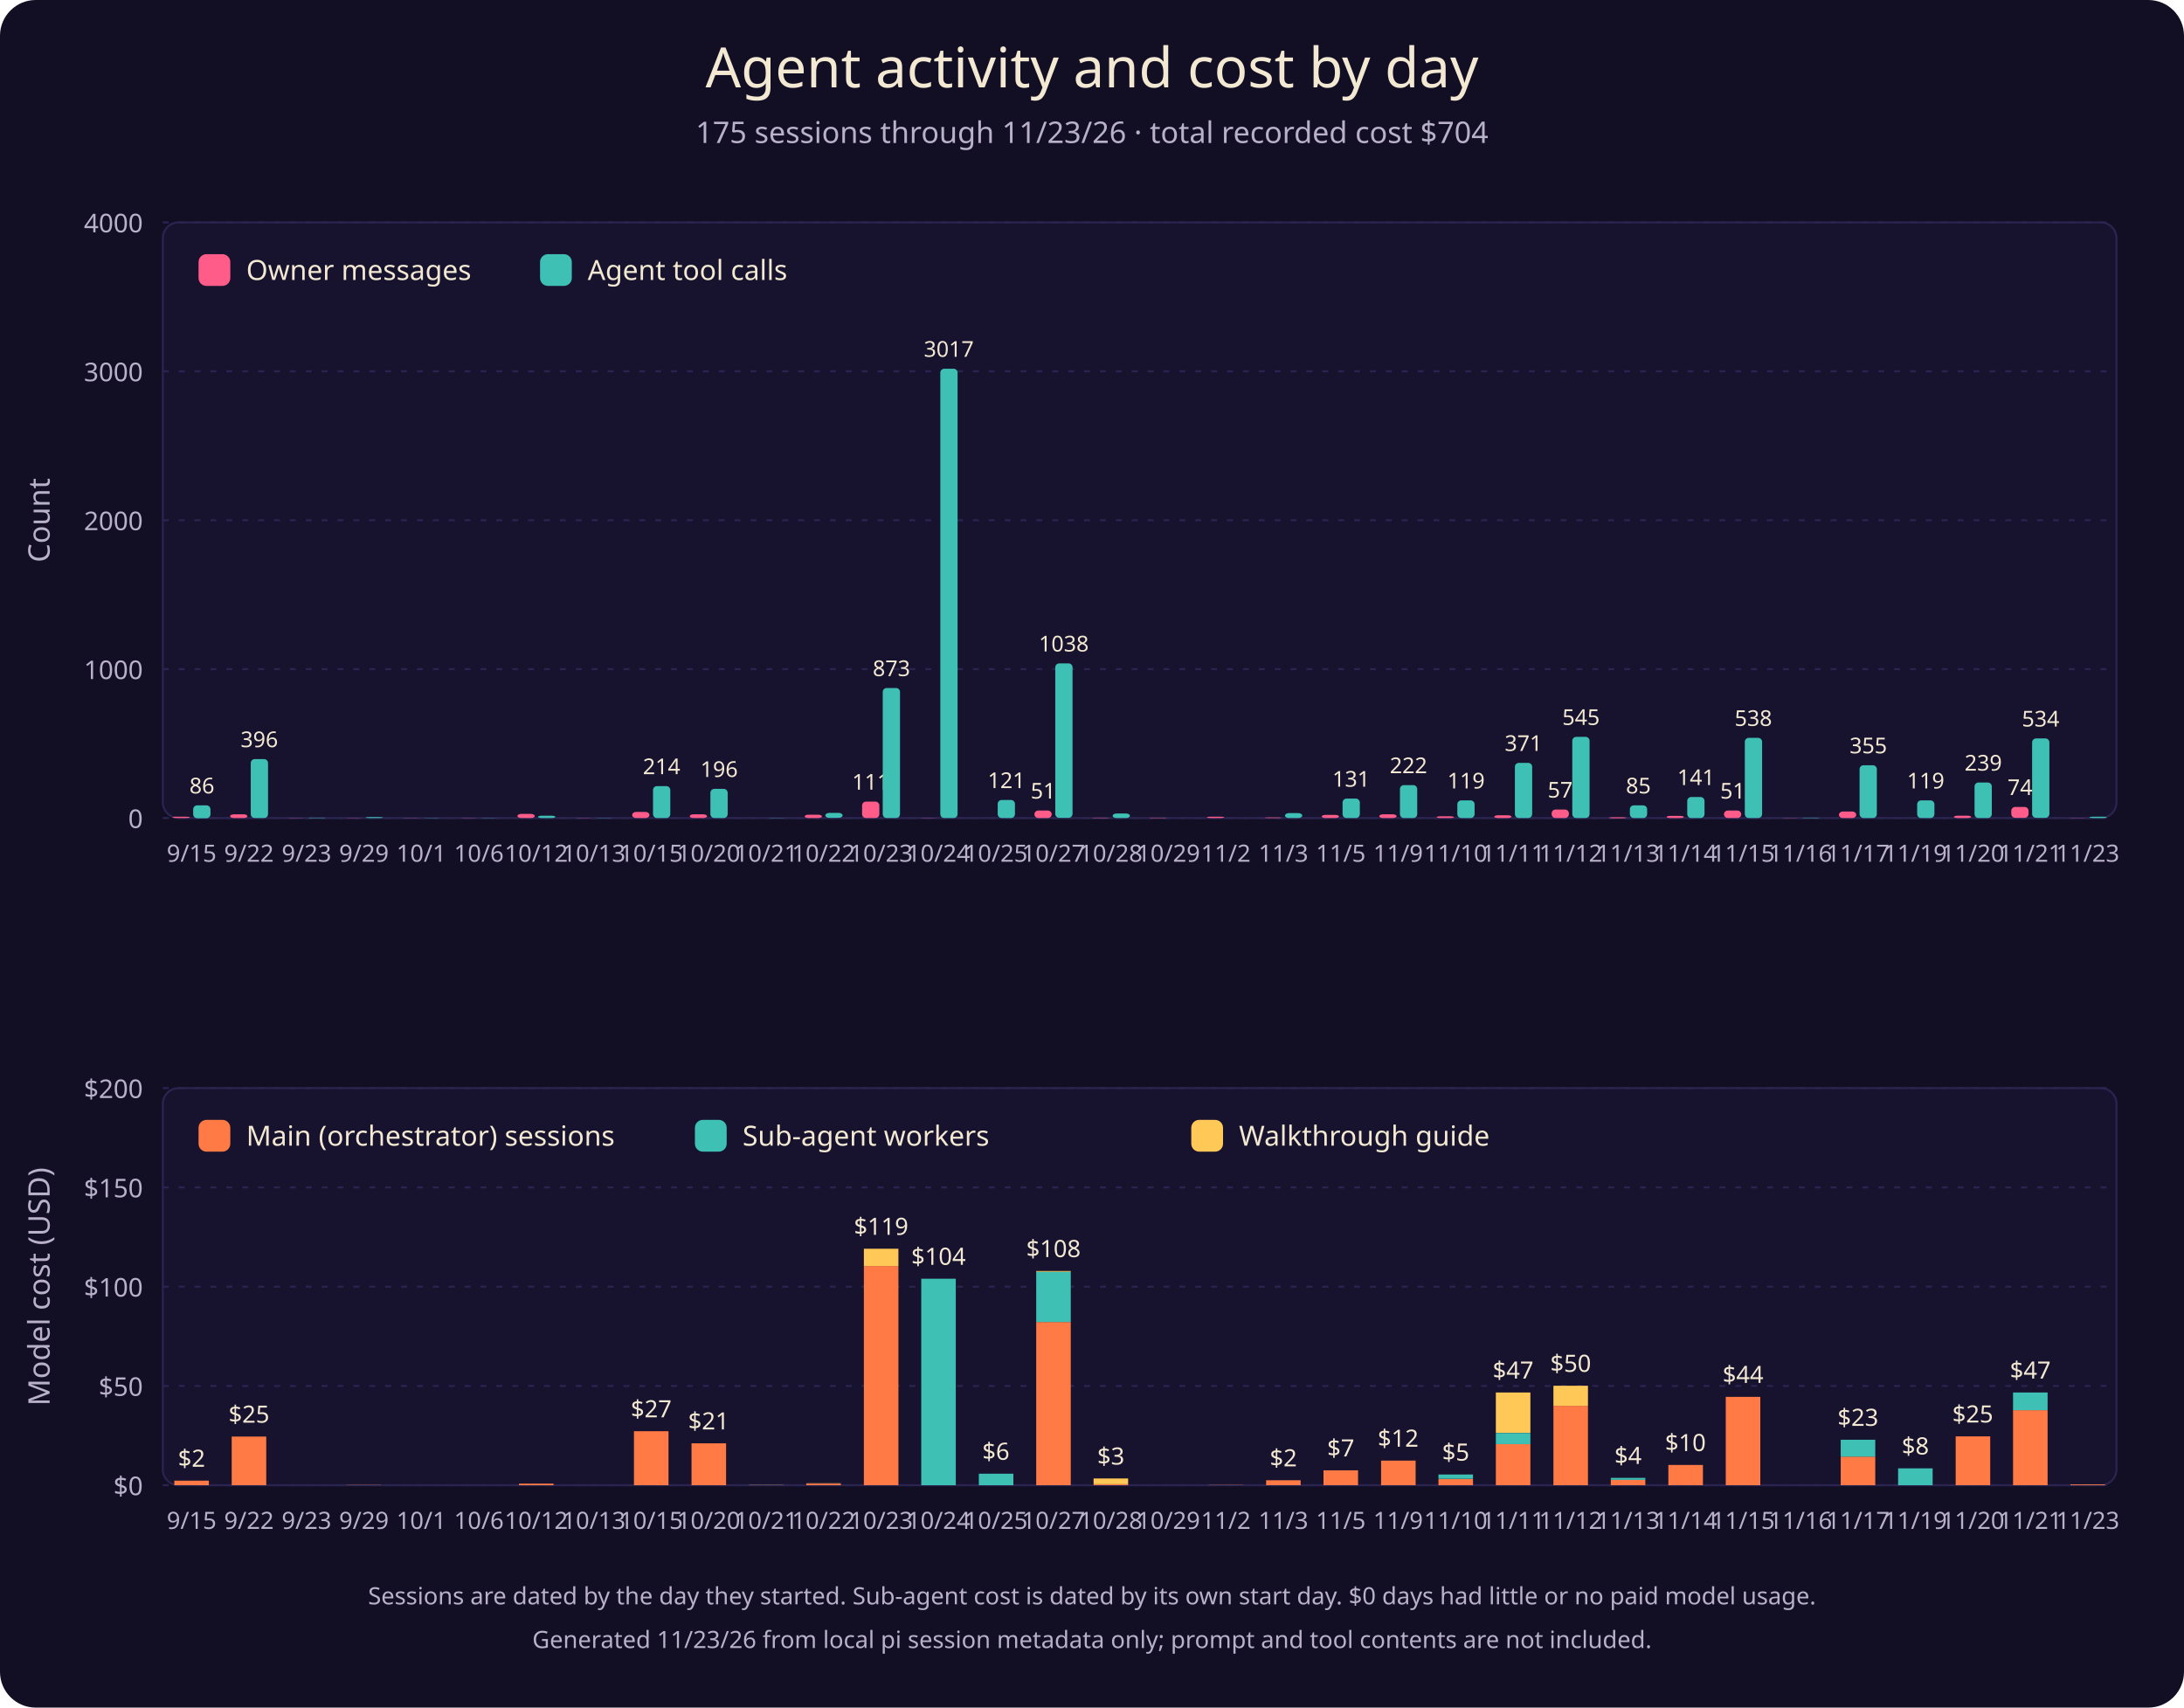
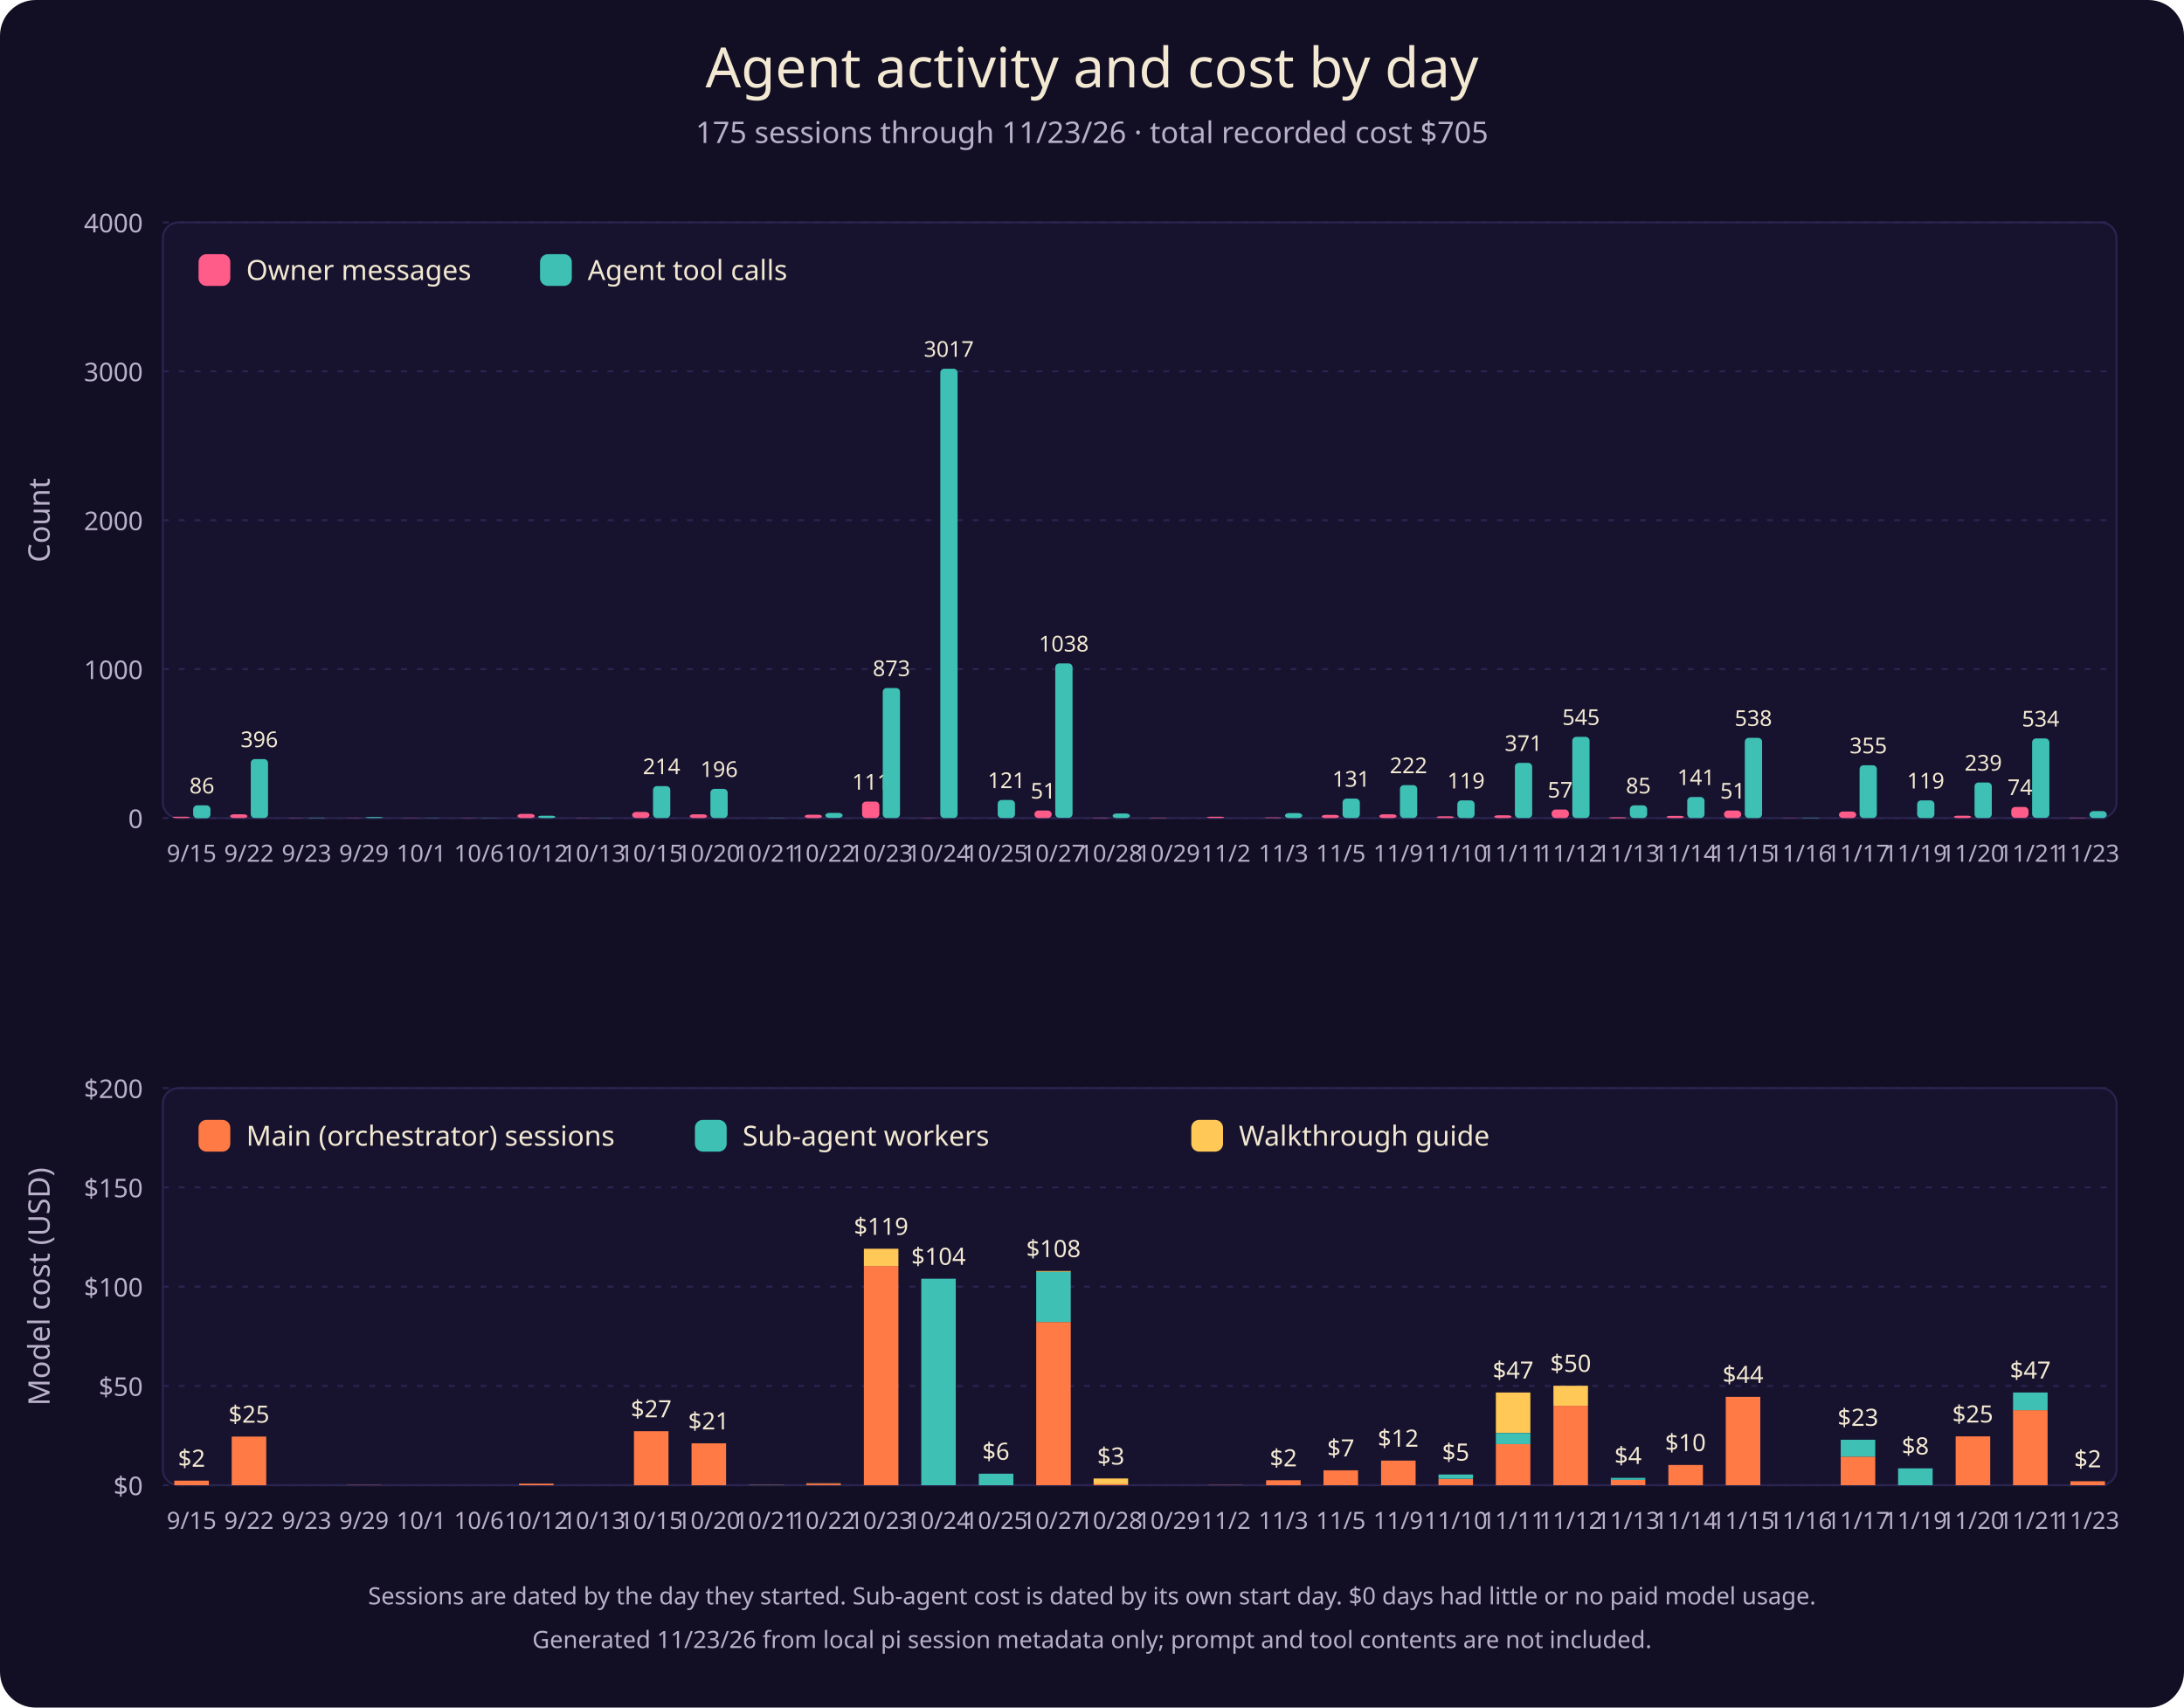
<svg xmlns="http://www.w3.org/2000/svg" width="1100" height="860" viewBox="0 0 1100 860" role="img" aria-labelledby="title desc">
  <rect width="100%" height="100%" rx="18" fill="#120f24" />
  <text x="550.0" y="44.0" fill="#f3e9d2" font-family="Space Grotesk, Segoe UI, sans-serif" font-size="28" text-anchor="middle">Agent activity and cost by day</text>
-   <text x="550.0" y="72.0" fill="#b9b0c9" font-family="Space Grotesk, Segoe UI, sans-serif" font-size="15" text-anchor="middle">175 sessions through 11/23/26 · total recorded cost $704</text>
+   <text x="550.0" y="72.0" fill="#b9b0c9" font-family="Space Grotesk, Segoe UI, sans-serif" font-size="15" text-anchor="middle">175 sessions through 11/23/26 · total recorded cost $705</text>
  <rect x="82" y="112" width="984" height="300" rx="8" fill="#17132e" stroke="#2a2450" />
  <line x1="82" y1="412.0" x2="1066" y2="412.0" stroke="#2a2450" stroke-width="1" stroke-dasharray="3 5" />
  <text x="72.0" y="417.0" fill="#b9b0c9" font-family="Space Grotesk, Segoe UI, sans-serif" font-size="13" text-anchor="end">0</text>
  <line x1="82" y1="337.0" x2="1066" y2="337.0" stroke="#2a2450" stroke-width="1" stroke-dasharray="3 5" />
  <text x="72.0" y="342.0" fill="#b9b0c9" font-family="Space Grotesk, Segoe UI, sans-serif" font-size="13" text-anchor="end">1000</text>
  <line x1="82" y1="262.0" x2="1066" y2="262.0" stroke="#2a2450" stroke-width="1" stroke-dasharray="3 5" />
  <text x="72.0" y="267.0" fill="#b9b0c9" font-family="Space Grotesk, Segoe UI, sans-serif" font-size="13" text-anchor="end">2000</text>
  <line x1="82" y1="187.0" x2="1066" y2="187.0" stroke="#2a2450" stroke-width="1" stroke-dasharray="3 5" />
  <text x="72.0" y="192.0" fill="#b9b0c9" font-family="Space Grotesk, Segoe UI, sans-serif" font-size="13" text-anchor="end">3000</text>
  <line x1="82" y1="112.0" x2="1066" y2="112.0" stroke="#2a2450" stroke-width="1" stroke-dasharray="3 5" />
  <text x="72.0" y="117.0" fill="#b9b0c9" font-family="Space Grotesk, Segoe UI, sans-serif" font-size="13" text-anchor="end">4000</text>
  <text x="25" y="262.0" transform="rotate(-90 25 262.0)" fill="#b9b0c9" font-family="Space Grotesk, Segoe UI, sans-serif" font-size="15" text-anchor="middle">Count</text>
  <rect x="82" y="548" width="984" height="200" rx="8" fill="#17132e" stroke="#2a2450" />
  <line x1="82" y1="748.0" x2="1066" y2="748.0" stroke="#2a2450" stroke-width="1" stroke-dasharray="3 5" />
  <text x="72.0" y="753.0" fill="#b9b0c9" font-family="Space Grotesk, Segoe UI, sans-serif" font-size="13" text-anchor="end">$0</text>
  <line x1="82" y1="698.0" x2="1066" y2="698.0" stroke="#2a2450" stroke-width="1" stroke-dasharray="3 5" />
  <text x="72.0" y="703.0" fill="#b9b0c9" font-family="Space Grotesk, Segoe UI, sans-serif" font-size="13" text-anchor="end">$50</text>
  <line x1="82" y1="648.0" x2="1066" y2="648.0" stroke="#2a2450" stroke-width="1" stroke-dasharray="3 5" />
  <text x="72.0" y="653.0" fill="#b9b0c9" font-family="Space Grotesk, Segoe UI, sans-serif" font-size="13" text-anchor="end">$100</text>
  <line x1="82" y1="598.0" x2="1066" y2="598.0" stroke="#2a2450" stroke-width="1" stroke-dasharray="3 5" />
  <text x="72.0" y="603.0" fill="#b9b0c9" font-family="Space Grotesk, Segoe UI, sans-serif" font-size="13" text-anchor="end">$150</text>
  <line x1="82" y1="548.0" x2="1066" y2="548.0" stroke="#2a2450" stroke-width="1" stroke-dasharray="3 5" />
  <text x="72.0" y="553.0" fill="#b9b0c9" font-family="Space Grotesk, Segoe UI, sans-serif" font-size="13" text-anchor="end">$200</text>
  <text x="25" y="648.0" transform="rotate(-90 25 648.0)" fill="#b9b0c9" font-family="Space Grotesk, Segoe UI, sans-serif" font-size="15" text-anchor="middle">Model cost (USD)</text>
  <rect x="100" y="128" width="16" height="16" rx="4" fill="#ff5c8a" />
  <text x="124.0" y="141.0" fill="#f3e9d2" font-family="Space Grotesk, Segoe UI, sans-serif" font-size="14" text-anchor="start">Owner messages</text>
  <rect x="272" y="128" width="16" height="16" rx="4" fill="#3ec1b4" />
  <text x="296.0" y="141.0" fill="#f3e9d2" font-family="Space Grotesk, Segoe UI, sans-serif" font-size="14" text-anchor="start">Agent tool calls</text>
  <rect x="100" y="564" width="16" height="16" rx="4" fill="#ff7a45" />
  <text x="124.0" y="577.0" fill="#f3e9d2" font-family="Space Grotesk, Segoe UI, sans-serif" font-size="14" text-anchor="start">Main (orchestrator) sessions</text>
  <rect x="350" y="564" width="16" height="16" rx="4" fill="#3ec1b4" />
  <text x="374.0" y="577.0" fill="#f3e9d2" font-family="Space Grotesk, Segoe UI, sans-serif" font-size="14" text-anchor="start">Sub-agent workers</text>
  <rect x="600" y="564" width="16" height="16" rx="4" fill="#ffc857" />
  <text x="624.0" y="577.0" fill="#f3e9d2" font-family="Space Grotesk, Segoe UI, sans-serif" font-size="14" text-anchor="start">Walkthrough guide</text>
  <rect x="86.9" y="411.3" width="8.7" height="0.7" rx="2" fill="#ff5c8a" />
  <rect x="97.3" y="405.6" width="8.7" height="6.5" rx="2" fill="#3ec1b4" />
  <text x="101.7" y="399.6" fill="#f3e9d2" font-family="Space Grotesk, Segoe UI, sans-serif" font-size="11" text-anchor="middle">86</text>
  <text x="96.5" y="434.0" fill="#b9b0c9" font-family="Space Grotesk, Segoe UI, sans-serif" font-size="12" text-anchor="middle">9/15</text>
  <rect x="87.8" y="745.7" width="17.4" height="2.3" fill="#ff7a45" />
  <text x="96.5" y="738.7" fill="#f3e9d2" font-family="Space Grotesk, Segoe UI, sans-serif" font-size="12" text-anchor="middle">$2</text>
  <text x="96.5" y="770.0" fill="#b9b0c9" font-family="Space Grotesk, Segoe UI, sans-serif" font-size="12" text-anchor="middle">9/15</text>
  <rect x="115.9" y="410.1" width="8.7" height="1.9" rx="2" fill="#ff5c8a" />
  <rect x="126.3" y="382.3" width="8.7" height="29.7" rx="2" fill="#3ec1b4" />
  <text x="130.6" y="376.3" fill="#f3e9d2" font-family="Space Grotesk, Segoe UI, sans-serif" font-size="11" text-anchor="middle">396</text>
  <text x="125.4" y="434.0" fill="#b9b0c9" font-family="Space Grotesk, Segoe UI, sans-serif" font-size="12" text-anchor="middle">9/22</text>
  <rect x="116.7" y="723.5" width="17.4" height="24.5" fill="#ff7a45" />
  <text x="125.4" y="716.5" fill="#f3e9d2" font-family="Space Grotesk, Segoe UI, sans-serif" font-size="12" text-anchor="middle">$25</text>
  <text x="125.4" y="770.0" fill="#b9b0c9" font-family="Space Grotesk, Segoe UI, sans-serif" font-size="12" text-anchor="middle">9/22</text>
  <rect x="144.8" y="411.9" width="8.7" height="0.1" rx="2" fill="#ff5c8a" />
  <rect x="155.2" y="411.8" width="8.7" height="0.2" rx="2" fill="#3ec1b4" />
  <text x="154.4" y="434.0" fill="#b9b0c9" font-family="Space Grotesk, Segoe UI, sans-serif" font-size="12" text-anchor="middle">9/23</text>
  <rect x="145.7" y="748.0" width="17.4" height="0.0" fill="#ff7a45" />
  <text x="154.4" y="770.0" fill="#b9b0c9" font-family="Space Grotesk, Segoe UI, sans-serif" font-size="12" text-anchor="middle">9/23</text>
  <rect x="173.7" y="411.9" width="8.7" height="0.1" rx="2" fill="#ff5c8a" />
  <rect x="184.2" y="411.5" width="8.7" height="0.5" rx="2" fill="#3ec1b4" />
  <text x="183.3" y="434.0" fill="#b9b0c9" font-family="Space Grotesk, Segoe UI, sans-serif" font-size="12" text-anchor="middle">9/29</text>
  <rect x="174.6" y="747.9" width="17.4" height="0.1" fill="#ff7a45" />
  <text x="183.3" y="770.0" fill="#b9b0c9" font-family="Space Grotesk, Segoe UI, sans-serif" font-size="12" text-anchor="middle">9/29</text>
  <rect x="202.7" y="411.9" width="8.7" height="0.1" rx="2" fill="#ff5c8a" />
  <rect x="213.1" y="411.9" width="8.7" height="0.1" rx="2" fill="#3ec1b4" />
  <text x="212.2" y="434.0" fill="#b9b0c9" font-family="Space Grotesk, Segoe UI, sans-serif" font-size="12" text-anchor="middle">10/1</text>
  <rect x="203.6" y="748.0" width="17.4" height="0.0" fill="#ff7a45" />
  <text x="212.2" y="770.0" fill="#b9b0c9" font-family="Space Grotesk, Segoe UI, sans-serif" font-size="12" text-anchor="middle">10/1</text>
  <rect x="231.6" y="411.9" width="8.7" height="0.1" rx="2" fill="#ff5c8a" />
  <rect x="242.0" y="411.9" width="8.7" height="0.1" rx="2" fill="#3ec1b4" />
  <text x="241.2" y="434.0" fill="#b9b0c9" font-family="Space Grotesk, Segoe UI, sans-serif" font-size="12" text-anchor="middle">10/6</text>
  <rect x="232.5" y="748.0" width="17.4" height="0.0" fill="#ff7a45" />
  <text x="241.2" y="770.0" fill="#b9b0c9" font-family="Space Grotesk, Segoe UI, sans-serif" font-size="12" text-anchor="middle">10/6</text>
  <rect x="260.6" y="409.9" width="8.7" height="2.1" rx="2" fill="#ff5c8a" />
  <rect x="271.0" y="410.8" width="8.7" height="1.2" rx="2" fill="#3ec1b4" />
  <text x="270.1" y="434.0" fill="#b9b0c9" font-family="Space Grotesk, Segoe UI, sans-serif" font-size="12" text-anchor="middle">10/12</text>
  <rect x="261.4" y="747.2" width="17.4" height="0.8" fill="#ff7a45" />
  <text x="270.1" y="770.0" fill="#b9b0c9" font-family="Space Grotesk, Segoe UI, sans-serif" font-size="12" text-anchor="middle">10/12</text>
  <rect x="289.5" y="411.9" width="8.7" height="0.1" rx="2" fill="#ff5c8a" />
  <rect x="299.9" y="411.9" width="8.7" height="0.1" rx="2" fill="#3ec1b4" />
  <text x="299.1" y="434.0" fill="#b9b0c9" font-family="Space Grotesk, Segoe UI, sans-serif" font-size="12" text-anchor="middle">10/13</text>
  <rect x="290.4" y="748.0" width="17.4" height="0.0" fill="#ff7a45" />
  <text x="299.1" y="770.0" fill="#b9b0c9" font-family="Space Grotesk, Segoe UI, sans-serif" font-size="12" text-anchor="middle">10/13</text>
  <rect x="318.4" y="408.9" width="8.7" height="3.1" rx="2" fill="#ff5c8a" />
  <rect x="328.9" y="395.9" width="8.7" height="16.1" rx="2" fill="#3ec1b4" />
  <text x="333.2" y="389.9" fill="#f3e9d2" font-family="Space Grotesk, Segoe UI, sans-serif" font-size="11" text-anchor="middle">214</text>
  <text x="328.0" y="434.0" fill="#b9b0c9" font-family="Space Grotesk, Segoe UI, sans-serif" font-size="12" text-anchor="middle">10/15</text>
  <rect x="319.3" y="720.8" width="17.4" height="27.2" fill="#ff7a45" />
  <text x="328.0" y="713.8" fill="#f3e9d2" font-family="Space Grotesk, Segoe UI, sans-serif" font-size="12" text-anchor="middle">$27</text>
  <text x="328.0" y="770.0" fill="#b9b0c9" font-family="Space Grotesk, Segoe UI, sans-serif" font-size="12" text-anchor="middle">10/15</text>
  <rect x="347.4" y="410.1" width="8.7" height="1.9" rx="2" fill="#ff5c8a" />
  <rect x="357.8" y="397.3" width="8.7" height="14.7" rx="2" fill="#3ec1b4" />
  <text x="362.2" y="391.3" fill="#f3e9d2" font-family="Space Grotesk, Segoe UI, sans-serif" font-size="11" text-anchor="middle">196</text>
  <text x="356.9" y="434.0" fill="#b9b0c9" font-family="Space Grotesk, Segoe UI, sans-serif" font-size="12" text-anchor="middle">10/20</text>
  <rect x="348.3" y="726.9" width="17.4" height="21.1" fill="#ff7a45" />
  <text x="356.9" y="719.9" fill="#f3e9d2" font-family="Space Grotesk, Segoe UI, sans-serif" font-size="12" text-anchor="middle">$21</text>
  <text x="356.9" y="770.0" fill="#b9b0c9" font-family="Space Grotesk, Segoe UI, sans-serif" font-size="12" text-anchor="middle">10/20</text>
  <rect x="376.3" y="412.0" width="8.7" height="0.0" rx="2" fill="#ff5c8a" />
  <rect x="386.8" y="411.9" width="8.7" height="0.1" rx="2" fill="#3ec1b4" />
  <text x="385.9" y="434.0" fill="#b9b0c9" font-family="Space Grotesk, Segoe UI, sans-serif" font-size="12" text-anchor="middle">10/21</text>
  <rect x="377.2" y="747.9" width="17.4" height="0.1" fill="#ffc857" />
  <text x="385.9" y="770.0" fill="#b9b0c9" font-family="Space Grotesk, Segoe UI, sans-serif" font-size="12" text-anchor="middle">10/21</text>
  <rect x="405.3" y="410.3" width="8.7" height="1.7" rx="2" fill="#ff5c8a" />
  <rect x="415.7" y="409.4" width="8.7" height="2.5" rx="2" fill="#3ec1b4" />
  <text x="414.8" y="434.0" fill="#b9b0c9" font-family="Space Grotesk, Segoe UI, sans-serif" font-size="12" text-anchor="middle">10/22</text>
  <rect x="406.1" y="747.2" width="17.4" height="0.8" fill="#ff7a45" />
  <rect x="406.1" y="747.0" width="17.4" height="0.1" fill="#ffc857" />
  <text x="414.8" y="770.0" fill="#b9b0c9" font-family="Space Grotesk, Segoe UI, sans-serif" font-size="12" text-anchor="middle">10/22</text>
  <rect x="434.2" y="403.7" width="8.7" height="8.3" rx="2" fill="#ff5c8a" />
  <text x="438.6" y="397.7" fill="#f3e9d2" font-family="Space Grotesk, Segoe UI, sans-serif" font-size="11" text-anchor="middle">111</text>
  <rect x="444.6" y="346.5" width="8.7" height="65.5" rx="2" fill="#3ec1b4" />
  <text x="449.0" y="340.5" fill="#f3e9d2" font-family="Space Grotesk, Segoe UI, sans-serif" font-size="11" text-anchor="middle">873</text>
  <text x="443.8" y="434.0" fill="#b9b0c9" font-family="Space Grotesk, Segoe UI, sans-serif" font-size="12" text-anchor="middle">10/23</text>
  <rect x="435.1" y="637.6" width="17.4" height="110.4" fill="#ff7a45" />
  <rect x="435.1" y="628.9" width="17.4" height="8.7" fill="#ffc857" />
  <text x="443.8" y="621.9" fill="#f3e9d2" font-family="Space Grotesk, Segoe UI, sans-serif" font-size="12" text-anchor="middle">$119</text>
  <text x="443.8" y="770.0" fill="#b9b0c9" font-family="Space Grotesk, Segoe UI, sans-serif" font-size="12" text-anchor="middle">10/23</text>
  <rect x="463.2" y="411.9" width="8.7" height="0.1" rx="2" fill="#ff5c8a" />
  <rect x="473.6" y="185.7" width="8.7" height="226.3" rx="2" fill="#3ec1b4" />
  <text x="477.9" y="179.7" fill="#f3e9d2" font-family="Space Grotesk, Segoe UI, sans-serif" font-size="11" text-anchor="middle">3017</text>
  <text x="472.7" y="434.0" fill="#b9b0c9" font-family="Space Grotesk, Segoe UI, sans-serif" font-size="12" text-anchor="middle">10/24</text>
  <rect x="464.0" y="644.0" width="17.4" height="104.0" fill="#3ec1b4" />
  <text x="472.7" y="637.0" fill="#f3e9d2" font-family="Space Grotesk, Segoe UI, sans-serif" font-size="12" text-anchor="middle">$104</text>
  <text x="472.7" y="770.0" fill="#b9b0c9" font-family="Space Grotesk, Segoe UI, sans-serif" font-size="12" text-anchor="middle">10/24</text>
  <rect x="492.1" y="412.0" width="8.7" height="0.0" rx="2" fill="#ff5c8a" />
  <rect x="502.5" y="402.9" width="8.7" height="9.1" rx="2" fill="#3ec1b4" />
  <text x="506.9" y="396.9" fill="#f3e9d2" font-family="Space Grotesk, Segoe UI, sans-serif" font-size="11" text-anchor="middle">121</text>
  <text x="501.6" y="434.0" fill="#b9b0c9" font-family="Space Grotesk, Segoe UI, sans-serif" font-size="12" text-anchor="middle">10/25</text>
  <rect x="493.0" y="742.2" width="17.4" height="5.8" fill="#3ec1b4" />
  <text x="501.6" y="735.2" fill="#f3e9d2" font-family="Space Grotesk, Segoe UI, sans-serif" font-size="12" text-anchor="middle">$6</text>
  <text x="501.6" y="770.0" fill="#b9b0c9" font-family="Space Grotesk, Segoe UI, sans-serif" font-size="12" text-anchor="middle">10/25</text>
  <rect x="521.0" y="408.2" width="8.7" height="3.8" rx="2" fill="#ff5c8a" />
  <text x="525.4" y="402.2" fill="#f3e9d2" font-family="Space Grotesk, Segoe UI, sans-serif" font-size="11" text-anchor="middle">51</text>
  <rect x="531.5" y="334.1" width="8.7" height="77.8" rx="2" fill="#3ec1b4" />
  <text x="535.8" y="328.1" fill="#f3e9d2" font-family="Space Grotesk, Segoe UI, sans-serif" font-size="11" text-anchor="middle">1038</text>
  <text x="530.6" y="434.0" fill="#b9b0c9" font-family="Space Grotesk, Segoe UI, sans-serif" font-size="12" text-anchor="middle">10/27</text>
  <rect x="521.9" y="665.8" width="17.4" height="82.2" fill="#ff7a45" />
  <rect x="521.9" y="640.4" width="17.4" height="25.4" fill="#3ec1b4" />
  <rect x="521.9" y="640.1" width="17.4" height="0.4" fill="#ffc857" />
  <text x="530.6" y="633.1" fill="#f3e9d2" font-family="Space Grotesk, Segoe UI, sans-serif" font-size="12" text-anchor="middle">$108</text>
  <text x="530.6" y="770.0" fill="#b9b0c9" font-family="Space Grotesk, Segoe UI, sans-serif" font-size="12" text-anchor="middle">10/27</text>
  <rect x="550.0" y="411.8" width="8.7" height="0.2" rx="2" fill="#ff5c8a" />
  <rect x="560.4" y="409.7" width="8.7" height="2.3" rx="2" fill="#3ec1b4" />
  <text x="559.5" y="434.0" fill="#b9b0c9" font-family="Space Grotesk, Segoe UI, sans-serif" font-size="12" text-anchor="middle">10/28</text>
  <rect x="550.8" y="747.5" width="17.4" height="0.5" fill="#ff7a45" />
  <rect x="550.8" y="744.6" width="17.4" height="2.9" fill="#ffc857" />
  <text x="559.5" y="737.6" fill="#f3e9d2" font-family="Space Grotesk, Segoe UI, sans-serif" font-size="12" text-anchor="middle">$3</text>
  <text x="559.5" y="770.0" fill="#b9b0c9" font-family="Space Grotesk, Segoe UI, sans-serif" font-size="12" text-anchor="middle">10/28</text>
  <rect x="578.9" y="411.8" width="8.7" height="0.2" rx="2" fill="#ff5c8a" />
  <rect x="589.3" y="412.0" width="8.7" height="0.0" rx="2" fill="#3ec1b4" />
  <text x="588.5" y="434.0" fill="#b9b0c9" font-family="Space Grotesk, Segoe UI, sans-serif" font-size="12" text-anchor="middle">10/29</text>
  <text x="588.5" y="770.0" fill="#b9b0c9" font-family="Space Grotesk, Segoe UI, sans-serif" font-size="12" text-anchor="middle">10/29</text>
  <rect x="607.9" y="411.3" width="8.7" height="0.7" rx="2" fill="#ff5c8a" />
  <rect x="618.3" y="412.0" width="8.7" height="0.0" rx="2" fill="#3ec1b4" />
  <text x="617.4" y="434.0" fill="#b9b0c9" font-family="Space Grotesk, Segoe UI, sans-serif" font-size="12" text-anchor="middle">11/2</text>
  <rect x="608.7" y="747.9" width="17.4" height="0.1" fill="#ff7a45" />
  <text x="617.4" y="770.0" fill="#b9b0c9" font-family="Space Grotesk, Segoe UI, sans-serif" font-size="12" text-anchor="middle">11/2</text>
  <rect x="636.8" y="411.7" width="8.7" height="0.3" rx="2" fill="#ff5c8a" />
  <rect x="647.2" y="409.5" width="8.7" height="2.5" rx="2" fill="#3ec1b4" />
  <text x="646.4" y="434.0" fill="#b9b0c9" font-family="Space Grotesk, Segoe UI, sans-serif" font-size="12" text-anchor="middle">11/3</text>
  <rect x="637.7" y="745.5" width="17.4" height="2.5" fill="#ff7a45" />
  <text x="646.4" y="738.5" fill="#f3e9d2" font-family="Space Grotesk, Segoe UI, sans-serif" font-size="12" text-anchor="middle">$2</text>
  <text x="646.4" y="770.0" fill="#b9b0c9" font-family="Space Grotesk, Segoe UI, sans-serif" font-size="12" text-anchor="middle">11/3</text>
  <rect x="665.7" y="410.4" width="8.7" height="1.6" rx="2" fill="#ff5c8a" />
  <rect x="676.2" y="402.2" width="8.7" height="9.8" rx="2" fill="#3ec1b4" />
  <text x="680.5" y="396.2" fill="#f3e9d2" font-family="Space Grotesk, Segoe UI, sans-serif" font-size="11" text-anchor="middle">131</text>
  <text x="675.3" y="434.0" fill="#b9b0c9" font-family="Space Grotesk, Segoe UI, sans-serif" font-size="12" text-anchor="middle">11/5</text>
  <rect x="666.6" y="740.5" width="17.4" height="7.5" fill="#ff7a45" />
  <text x="675.3" y="733.5" fill="#f3e9d2" font-family="Space Grotesk, Segoe UI, sans-serif" font-size="12" text-anchor="middle">$7</text>
  <text x="675.3" y="770.0" fill="#b9b0c9" font-family="Space Grotesk, Segoe UI, sans-serif" font-size="12" text-anchor="middle">11/5</text>
  <rect x="694.7" y="410.1" width="8.7" height="1.9" rx="2" fill="#ff5c8a" />
  <rect x="705.1" y="395.4" width="8.7" height="16.6" rx="2" fill="#3ec1b4" />
  <text x="709.4" y="389.4" fill="#f3e9d2" font-family="Space Grotesk, Segoe UI, sans-serif" font-size="11" text-anchor="middle">222</text>
  <text x="704.2" y="434.0" fill="#b9b0c9" font-family="Space Grotesk, Segoe UI, sans-serif" font-size="12" text-anchor="middle">11/9</text>
  <rect x="695.6" y="735.6" width="17.4" height="12.4" fill="#ff7a45" />
  <text x="704.2" y="728.6" fill="#f3e9d2" font-family="Space Grotesk, Segoe UI, sans-serif" font-size="12" text-anchor="middle">$12</text>
  <text x="704.2" y="770.0" fill="#b9b0c9" font-family="Space Grotesk, Segoe UI, sans-serif" font-size="12" text-anchor="middle">11/9</text>
  <rect x="723.6" y="411.1" width="8.7" height="0.9" rx="2" fill="#ff5c8a" />
  <rect x="734.0" y="403.1" width="8.7" height="8.9" rx="2" fill="#3ec1b4" />
  <text x="738.4" y="397.1" fill="#f3e9d2" font-family="Space Grotesk, Segoe UI, sans-serif" font-size="11" text-anchor="middle">119</text>
  <text x="733.2" y="434.0" fill="#b9b0c9" font-family="Space Grotesk, Segoe UI, sans-serif" font-size="12" text-anchor="middle">11/10</text>
  <rect x="724.5" y="744.9" width="17.4" height="3.1" fill="#ff7a45" />
  <rect x="724.5" y="742.6" width="17.4" height="2.2" fill="#3ec1b4" />
  <text x="733.2" y="735.6" fill="#f3e9d2" font-family="Space Grotesk, Segoe UI, sans-serif" font-size="12" text-anchor="middle">$5</text>
  <text x="733.2" y="770.0" fill="#b9b0c9" font-family="Space Grotesk, Segoe UI, sans-serif" font-size="12" text-anchor="middle">11/10</text>
  <rect x="752.6" y="410.6" width="8.7" height="1.4" rx="2" fill="#ff5c8a" />
  <rect x="763.0" y="384.2" width="8.7" height="27.8" rx="2" fill="#3ec1b4" />
  <text x="767.3" y="378.2" fill="#f3e9d2" font-family="Space Grotesk, Segoe UI, sans-serif" font-size="11" text-anchor="middle">371</text>
  <text x="762.1" y="434.0" fill="#b9b0c9" font-family="Space Grotesk, Segoe UI, sans-serif" font-size="12" text-anchor="middle">11/11</text>
  <rect x="753.4" y="727.3" width="17.4" height="20.7" fill="#ff7a45" />
  <rect x="753.4" y="721.7" width="17.4" height="5.6" fill="#3ec1b4" />
  <rect x="753.4" y="701.3" width="17.4" height="20.3" fill="#ffc857" />
  <text x="762.1" y="694.3" fill="#f3e9d2" font-family="Space Grotesk, Segoe UI, sans-serif" font-size="12" text-anchor="middle">$47</text>
  <text x="762.1" y="770.0" fill="#b9b0c9" font-family="Space Grotesk, Segoe UI, sans-serif" font-size="12" text-anchor="middle">11/11</text>
  <rect x="781.5" y="407.7" width="8.7" height="4.3" rx="2" fill="#ff5c8a" />
  <text x="785.8" y="401.7" fill="#f3e9d2" font-family="Space Grotesk, Segoe UI, sans-serif" font-size="11" text-anchor="middle">57</text>
  <rect x="791.9" y="371.1" width="8.7" height="40.9" rx="2" fill="#3ec1b4" />
  <text x="796.3" y="365.1" fill="#f3e9d2" font-family="Space Grotesk, Segoe UI, sans-serif" font-size="11" text-anchor="middle">545</text>
  <text x="791.1" y="434.0" fill="#b9b0c9" font-family="Space Grotesk, Segoe UI, sans-serif" font-size="12" text-anchor="middle">11/12</text>
  <rect x="782.4" y="708.0" width="17.4" height="40.0" fill="#ff7a45" />
  <rect x="782.4" y="697.9" width="17.4" height="10.1" fill="#ffc857" />
  <text x="791.1" y="690.9" fill="#f3e9d2" font-family="Space Grotesk, Segoe UI, sans-serif" font-size="12" text-anchor="middle">$50</text>
  <text x="791.1" y="770.0" fill="#b9b0c9" font-family="Space Grotesk, Segoe UI, sans-serif" font-size="12" text-anchor="middle">11/12</text>
  <rect x="810.4" y="411.6" width="8.7" height="0.5" rx="2" fill="#ff5c8a" />
  <rect x="820.9" y="405.6" width="8.7" height="6.4" rx="2" fill="#3ec1b4" />
  <text x="825.2" y="399.6" fill="#f3e9d2" font-family="Space Grotesk, Segoe UI, sans-serif" font-size="11" text-anchor="middle">85</text>
  <text x="820.0" y="434.0" fill="#b9b0c9" font-family="Space Grotesk, Segoe UI, sans-serif" font-size="12" text-anchor="middle">11/13</text>
  <rect x="811.3" y="745.3" width="17.4" height="2.7" fill="#ff7a45" />
  <rect x="811.3" y="744.3" width="17.4" height="1.0" fill="#3ec1b4" />
  <text x="820.0" y="737.3" fill="#f3e9d2" font-family="Space Grotesk, Segoe UI, sans-serif" font-size="12" text-anchor="middle">$4</text>
  <text x="820.0" y="770.0" fill="#b9b0c9" font-family="Space Grotesk, Segoe UI, sans-serif" font-size="12" text-anchor="middle">11/13</text>
  <rect x="839.4" y="410.9" width="8.7" height="1.1" rx="2" fill="#ff5c8a" />
  <rect x="849.8" y="401.4" width="8.7" height="10.6" rx="2" fill="#3ec1b4" />
  <text x="854.2" y="395.4" fill="#f3e9d2" font-family="Space Grotesk, Segoe UI, sans-serif" font-size="11" text-anchor="middle">141</text>
  <text x="848.9" y="434.0" fill="#b9b0c9" font-family="Space Grotesk, Segoe UI, sans-serif" font-size="12" text-anchor="middle">11/14</text>
  <rect x="840.3" y="737.8" width="17.4" height="10.2" fill="#ff7a45" />
  <text x="848.9" y="730.8" fill="#f3e9d2" font-family="Space Grotesk, Segoe UI, sans-serif" font-size="12" text-anchor="middle">$10</text>
  <text x="848.9" y="770.0" fill="#b9b0c9" font-family="Space Grotesk, Segoe UI, sans-serif" font-size="12" text-anchor="middle">11/14</text>
  <rect x="868.3" y="408.2" width="8.7" height="3.8" rx="2" fill="#ff5c8a" />
  <text x="872.7" y="402.2" fill="#f3e9d2" font-family="Space Grotesk, Segoe UI, sans-serif" font-size="11" text-anchor="middle">51</text>
  <rect x="878.8" y="371.6" width="8.7" height="40.4" rx="2" fill="#3ec1b4" />
  <text x="883.1" y="365.6" fill="#f3e9d2" font-family="Space Grotesk, Segoe UI, sans-serif" font-size="11" text-anchor="middle">538</text>
  <text x="877.9" y="434.0" fill="#b9b0c9" font-family="Space Grotesk, Segoe UI, sans-serif" font-size="12" text-anchor="middle">11/15</text>
  <rect x="869.2" y="703.5" width="17.4" height="44.5" fill="#ff7a45" />
  <text x="877.9" y="696.5" fill="#f3e9d2" font-family="Space Grotesk, Segoe UI, sans-serif" font-size="12" text-anchor="middle">$44</text>
  <text x="877.9" y="770.0" fill="#b9b0c9" font-family="Space Grotesk, Segoe UI, sans-serif" font-size="12" text-anchor="middle">11/15</text>
  <rect x="897.3" y="411.9" width="8.7" height="0.1" rx="2" fill="#ff5c8a" />
  <rect x="907.7" y="411.8" width="8.7" height="0.2" rx="2" fill="#3ec1b4" />
  <text x="906.8" y="434.0" fill="#b9b0c9" font-family="Space Grotesk, Segoe UI, sans-serif" font-size="12" text-anchor="middle">11/16</text>
  <rect x="898.1" y="748.0" width="17.4" height="0.0" fill="#ff7a45" />
  <text x="906.8" y="770.0" fill="#b9b0c9" font-family="Space Grotesk, Segoe UI, sans-serif" font-size="12" text-anchor="middle">11/16</text>
  <rect x="926.2" y="408.7" width="8.7" height="3.3" rx="2" fill="#ff5c8a" />
  <rect x="936.6" y="385.4" width="8.7" height="26.6" rx="2" fill="#3ec1b4" />
  <text x="941.0" y="379.4" fill="#f3e9d2" font-family="Space Grotesk, Segoe UI, sans-serif" font-size="11" text-anchor="middle">355</text>
  <text x="935.8" y="434.0" fill="#b9b0c9" font-family="Space Grotesk, Segoe UI, sans-serif" font-size="12" text-anchor="middle">11/17</text>
  <rect x="927.1" y="733.6" width="17.4" height="14.4" fill="#ff7a45" />
  <rect x="927.1" y="725.1" width="17.4" height="8.5" fill="#3ec1b4" />
  <text x="935.8" y="718.1" fill="#f3e9d2" font-family="Space Grotesk, Segoe UI, sans-serif" font-size="12" text-anchor="middle">$23</text>
  <text x="935.8" y="770.0" fill="#b9b0c9" font-family="Space Grotesk, Segoe UI, sans-serif" font-size="12" text-anchor="middle">11/17</text>
  <rect x="955.2" y="412.0" width="8.7" height="0.0" rx="2" fill="#ff5c8a" />
  <rect x="965.6" y="403.1" width="8.7" height="8.9" rx="2" fill="#3ec1b4" />
  <text x="969.9" y="397.1" fill="#f3e9d2" font-family="Space Grotesk, Segoe UI, sans-serif" font-size="11" text-anchor="middle">119</text>
  <text x="964.7" y="434.0" fill="#b9b0c9" font-family="Space Grotesk, Segoe UI, sans-serif" font-size="12" text-anchor="middle">11/19</text>
  <rect x="956.0" y="739.5" width="17.4" height="8.5" fill="#3ec1b4" />
  <text x="964.7" y="732.5" fill="#f3e9d2" font-family="Space Grotesk, Segoe UI, sans-serif" font-size="12" text-anchor="middle">$8</text>
  <text x="964.7" y="770.0" fill="#b9b0c9" font-family="Space Grotesk, Segoe UI, sans-serif" font-size="12" text-anchor="middle">11/19</text>
  <rect x="984.1" y="410.8" width="8.7" height="1.2" rx="2" fill="#ff5c8a" />
  <rect x="994.5" y="394.1" width="8.7" height="17.9" rx="2" fill="#3ec1b4" />
  <text x="998.9" y="388.1" fill="#f3e9d2" font-family="Space Grotesk, Segoe UI, sans-serif" font-size="11" text-anchor="middle">239</text>
  <text x="993.6" y="434.0" fill="#b9b0c9" font-family="Space Grotesk, Segoe UI, sans-serif" font-size="12" text-anchor="middle">11/20</text>
  <rect x="985.0" y="723.4" width="17.4" height="24.6" fill="#ff7a45" />
  <text x="993.6" y="716.4" fill="#f3e9d2" font-family="Space Grotesk, Segoe UI, sans-serif" font-size="12" text-anchor="middle">$25</text>
  <text x="993.6" y="770.0" fill="#b9b0c9" font-family="Space Grotesk, Segoe UI, sans-serif" font-size="12" text-anchor="middle">11/20</text>
  <rect x="1013.0" y="406.4" width="8.7" height="5.5" rx="2" fill="#ff5c8a" />
  <text x="1017.4" y="400.4" fill="#f3e9d2" font-family="Space Grotesk, Segoe UI, sans-serif" font-size="11" text-anchor="middle">74</text>
  <rect x="1023.5" y="371.9" width="8.7" height="40.0" rx="2" fill="#3ec1b4" />
  <text x="1027.8" y="365.9" fill="#f3e9d2" font-family="Space Grotesk, Segoe UI, sans-serif" font-size="11" text-anchor="middle">534</text>
  <text x="1022.6" y="434.0" fill="#b9b0c9" font-family="Space Grotesk, Segoe UI, sans-serif" font-size="12" text-anchor="middle">11/21</text>
  <rect x="1013.9" y="710.2" width="17.4" height="37.8" fill="#ff7a45" />
  <rect x="1013.9" y="701.3" width="17.4" height="8.9" fill="#3ec1b4" />
  <text x="1022.6" y="694.3" fill="#f3e9d2" font-family="Space Grotesk, Segoe UI, sans-serif" font-size="12" text-anchor="middle">$47</text>
  <text x="1022.6" y="770.0" fill="#b9b0c9" font-family="Space Grotesk, Segoe UI, sans-serif" font-size="12" text-anchor="middle">11/21</text>
-   <rect x="1042.0" y="411.9" width="8.7" height="0.1" rx="2" fill="#ff5c8a" />
-   <rect x="1052.4" y="411.3" width="8.7" height="0.7" rx="2" fill="#3ec1b4" />
+   <rect x="1042.0" y="411.8" width="8.7" height="0.2" rx="2" fill="#ff5c8a" />
+   <rect x="1052.4" y="408.5" width="8.7" height="3.5" rx="2" fill="#3ec1b4" />
  <text x="1051.5" y="434.0" fill="#b9b0c9" font-family="Space Grotesk, Segoe UI, sans-serif" font-size="12" text-anchor="middle">11/23</text>
-   <rect x="1042.8" y="747.6" width="17.4" height="0.4" fill="#ff7a45" />
+   <rect x="1042.8" y="746.0" width="17.4" height="2.0" fill="#ff7a45" />
+   <text x="1051.5" y="739.0" fill="#f3e9d2" font-family="Space Grotesk, Segoe UI, sans-serif" font-size="12" text-anchor="middle">$2</text>
  <text x="1051.5" y="770.0" fill="#b9b0c9" font-family="Space Grotesk, Segoe UI, sans-serif" font-size="12" text-anchor="middle">11/23</text>
  <text x="550.0" y="808.0" fill="#b9b0c9" font-family="Space Grotesk, Segoe UI, sans-serif" font-size="12" text-anchor="middle">Sessions are dated by the day they started. Sub-agent cost is dated by its own start day. $0 days had little or no paid model usage.</text>
  <text x="550.0" y="830.0" fill="#b9b0c9" font-family="Space Grotesk, Segoe UI, sans-serif" font-size="12" text-anchor="middle">Generated 11/23/26 from local pi session metadata only; prompt and tool contents are not included.</text>
</svg>
